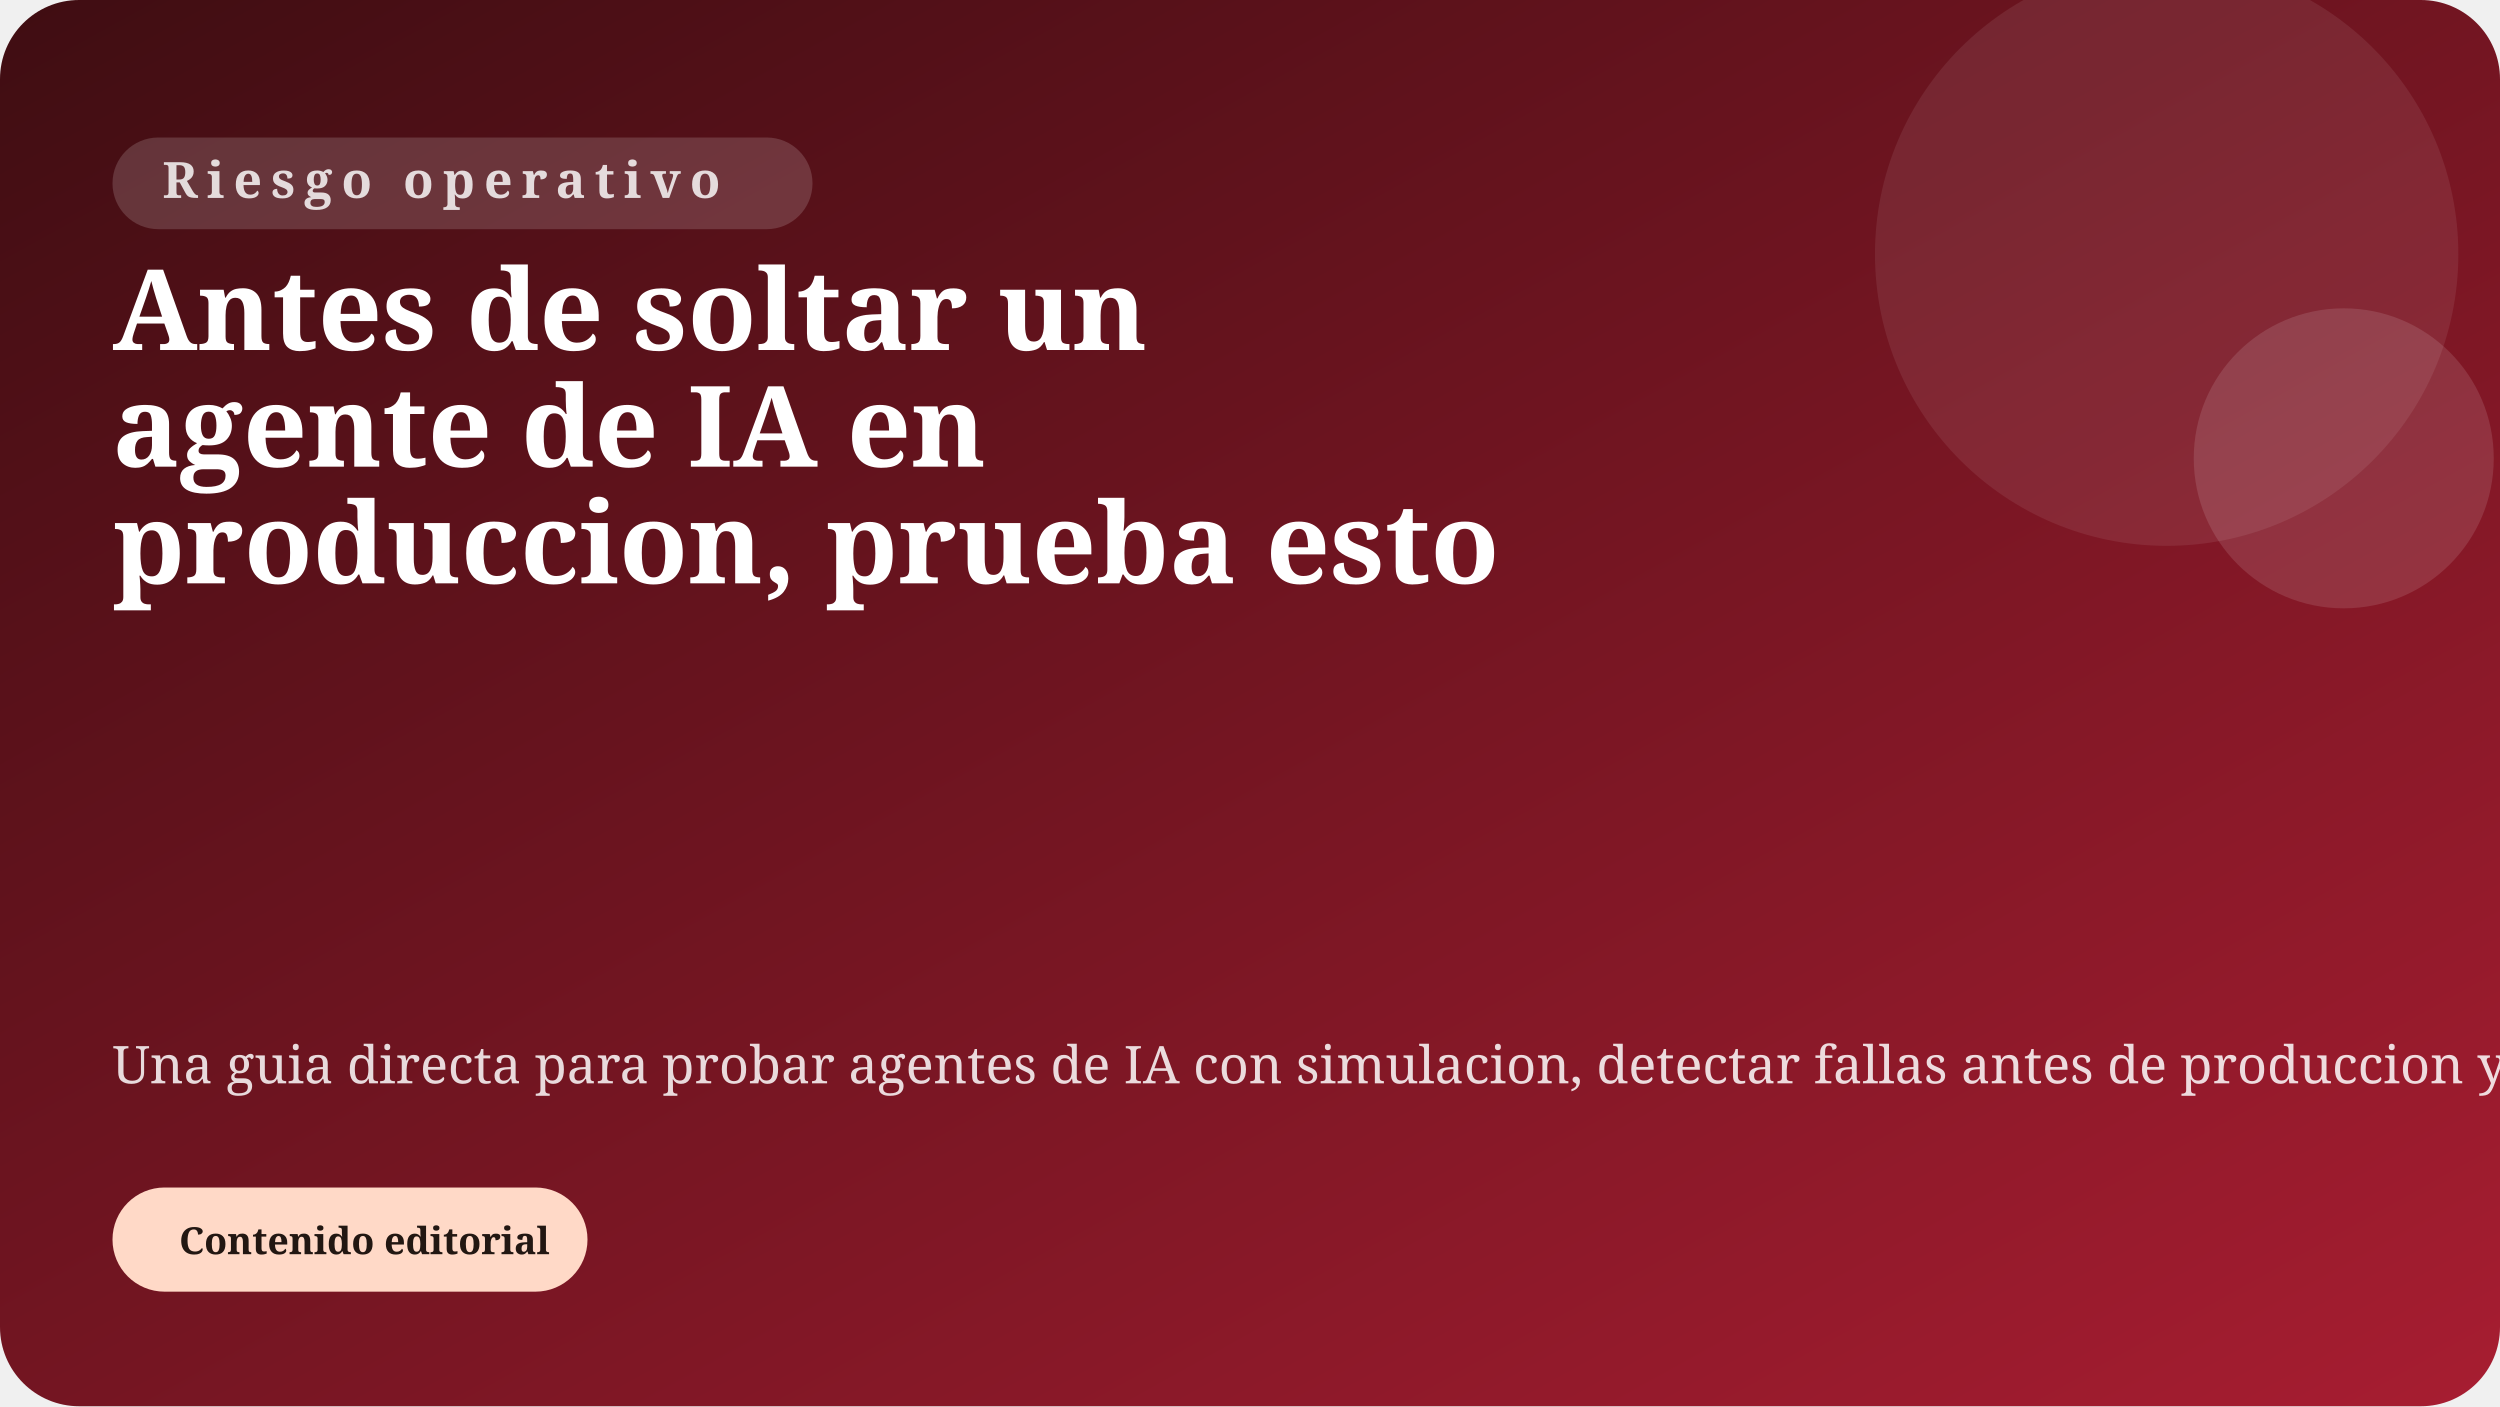
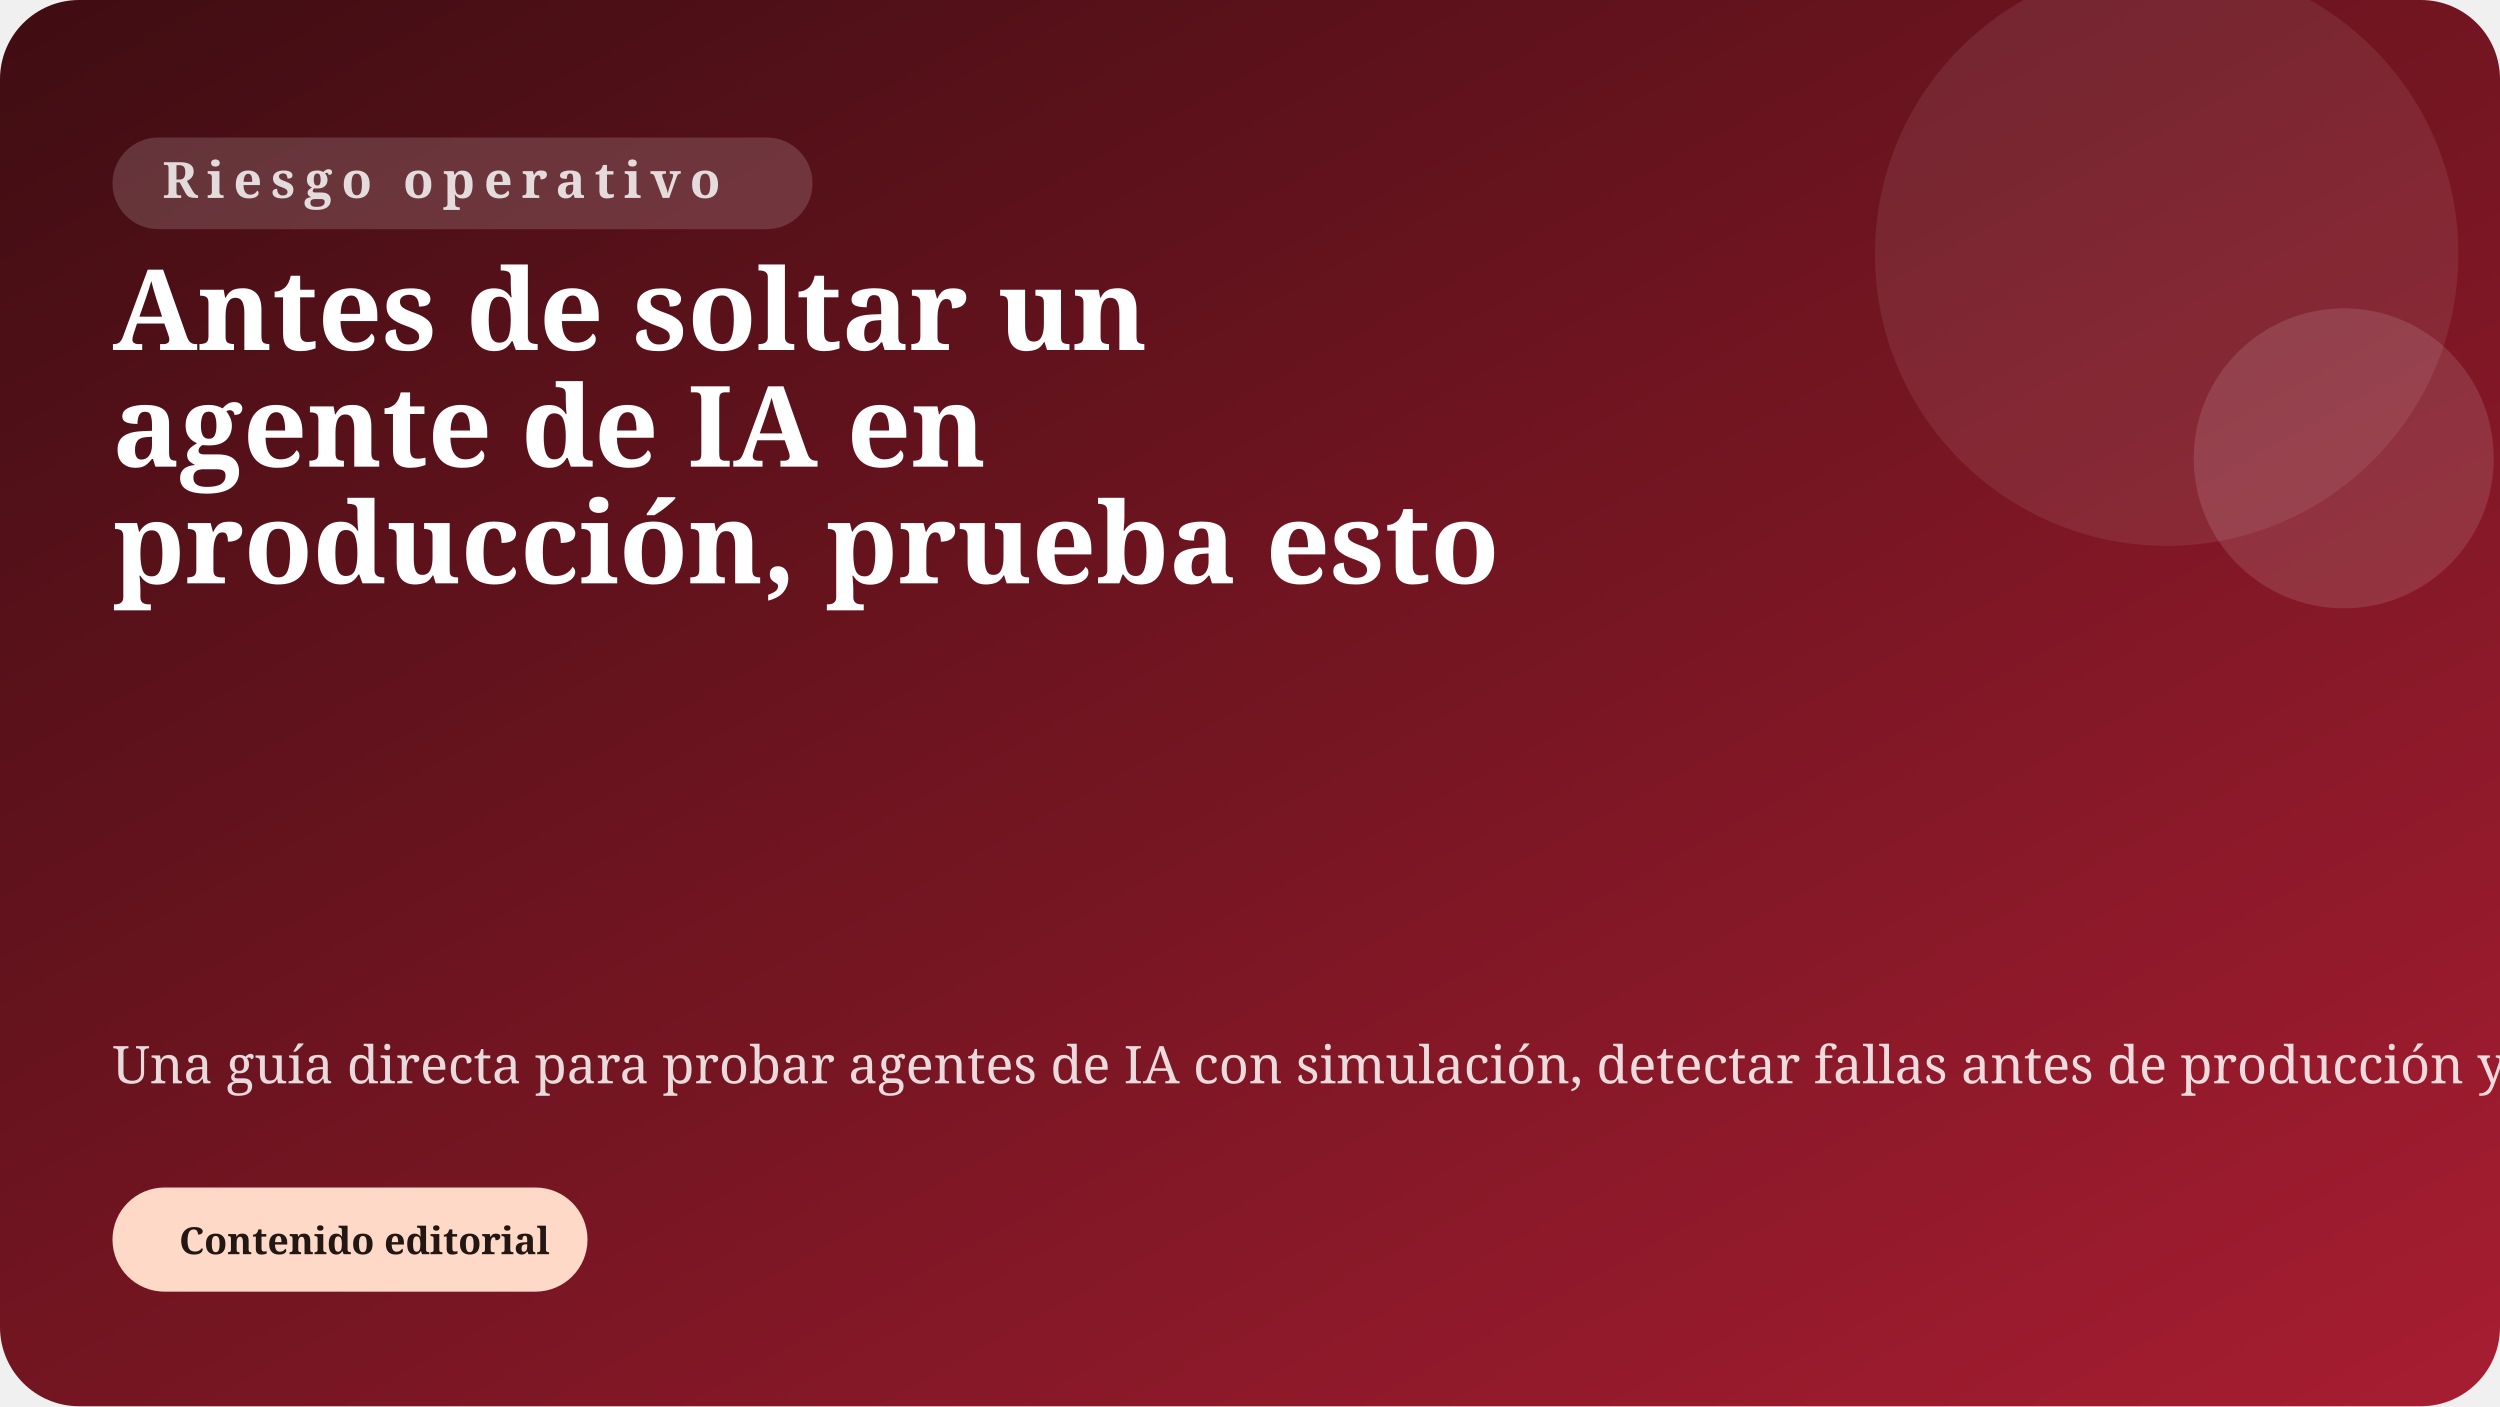
- <svg xmlns="http://www.w3.org/2000/svg" width="1200" height="675" viewBox="0 0 1200 675" role="img" aria-label="Antes de soltar un agente de IA en produccion, prueba esto">
+ <svg xmlns="http://www.w3.org/2000/svg" width="1200" height="675" viewBox="0 0 1200 675" role="img" aria-label="Antes de soltar un agente de IA en producción, prueba esto">
  <defs>
    <linearGradient id="bg" x1="0%" y1="0%" x2="100%" y2="100%">
      <stop offset="0%" stop-color="#3f0d12" />
      <stop offset="100%" stop-color="#a71d31" />
    </linearGradient>
  </defs>
  <style>
    .eyebrow { font: 700 24px Georgia, serif; letter-spacing: 0.18em; text-transform: uppercase; fill: rgba(255,255,255,0.82); }
    .title { font: 700 54px Georgia, serif; fill: white; }
    .excerpt { font: 400 25px Georgia, serif; fill: rgba(255,255,255,0.84); }
    .badge { font: 700 18px Georgia, serif; fill: #221712; }
  </style>
  <rect width="1200" height="675" rx="38" fill="url(#bg)" />
  <circle cx="1040" cy="122" r="140" fill="rgba(255,255,255,0.08)" />
  <circle cx="1125" cy="220" r="72" fill="rgba(255,255,255,0.12)" />
  <rect x="54" y="66" width="336" height="44" rx="22" fill="rgba(255,255,255,0.16)" />
  <text x="78" y="95" class="eyebrow">Riesgo operativo</text>
  <text x="54" y="168" class="title">Antes de soltar un</text>
  <text x="54" y="224" class="title">agente de IA en</text>
-   <text x="54" y="280" class="title">produccion, prueba esto</text>
-   <text x="54" y="520" class="excerpt">Una guia directa para probar agentes de IA con simulacion, detectar fallas antes de produccion y convertir testing en una ventaja competitiv</text>
+   <text x="54" y="280" class="title">producción, prueba esto</text>
+   <text x="54" y="520" class="excerpt">Una guía directa para probar agentes de IA con simulación, detectar fallas antes de producción y convertir testing en una ventaja competitiv</text>
  <rect x="54" y="570" width="228" height="50" rx="25" fill="#ffd9c7" />
  <text x="86" y="602" class="badge">Contenido editorial</text>
</svg>
